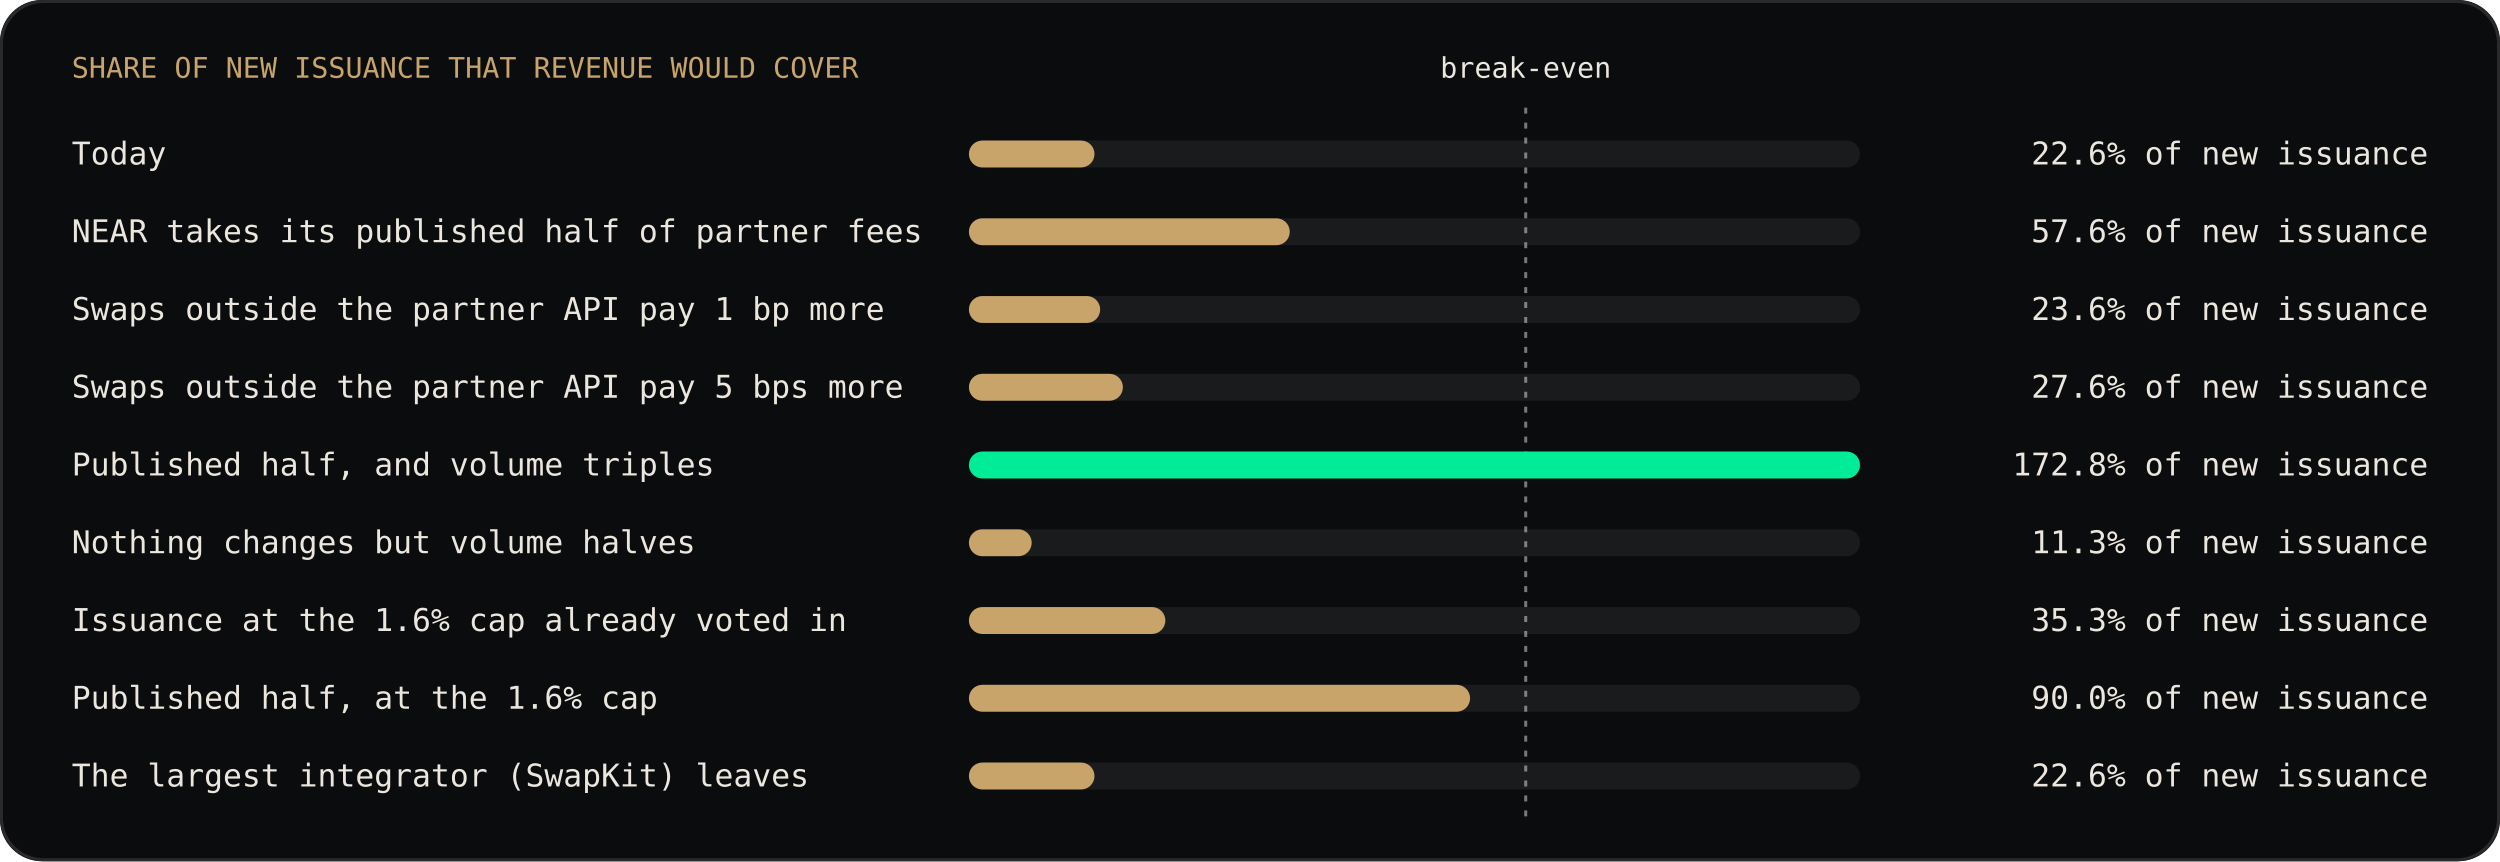
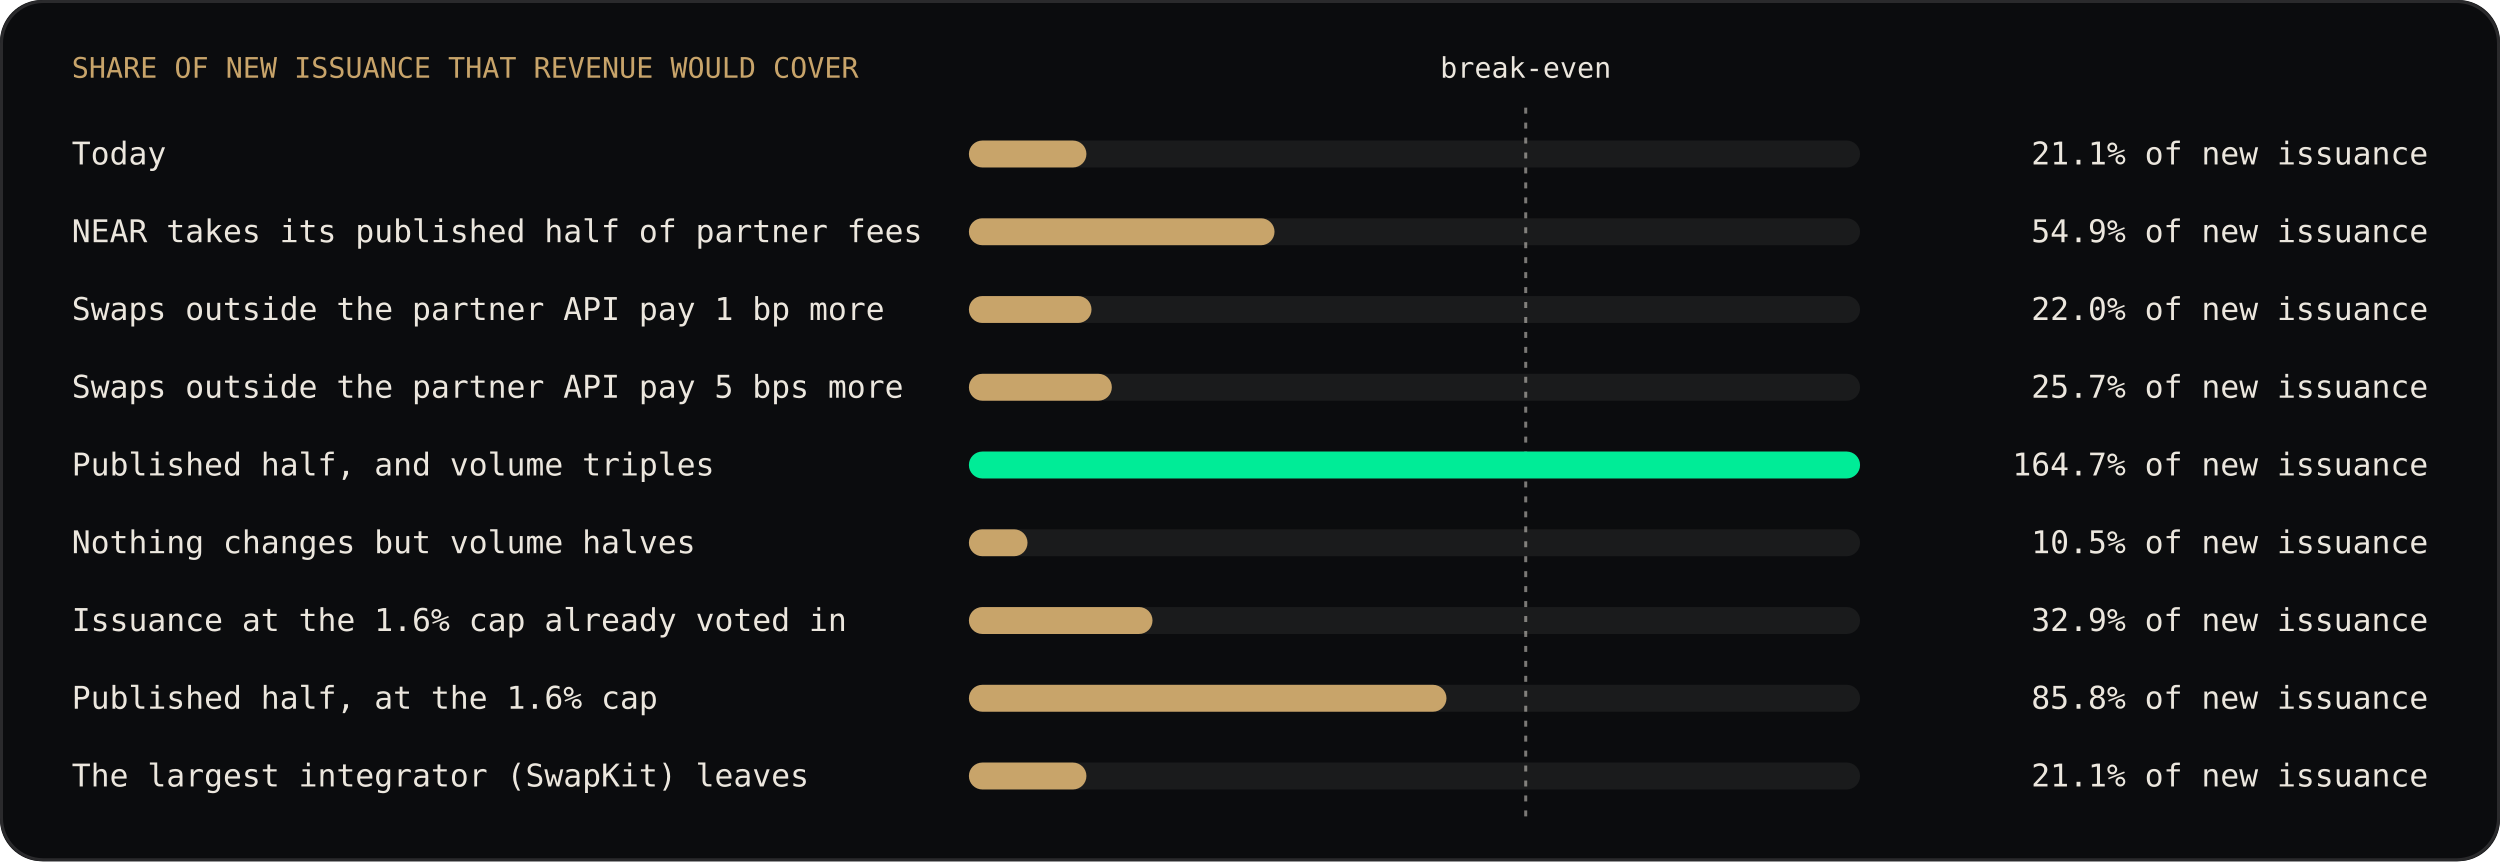
<svg xmlns="http://www.w3.org/2000/svg" viewBox="0 0 836 288" width="836" height="288" font-family="'JetBrains Mono', ui-monospace, SFMono-Regular, Menlo, Consolas, monospace" font-size="9">
  <rect width="836" height="288" rx="14" fill="#0b0c0e" />
  <rect x="0.5" y="0.5" width="835" height="287" rx="14" fill="none" stroke="#2a2a2c" />
  <text x="24.0" y="26.0" fill="#c8a46a" font-size="9.5" font-weight="500" text-anchor="start">SHARE OF NEW ISSUANCE THAT REVENUE WOULD COVER</text>
  <line x1="510.2" x2="510.2" y1="36.0" y2="274.0" stroke="#ece7de" stroke-opacity="0.5" stroke-dasharray="2 3" />
  <text x="510.2" y="26.0" fill="#ece7de" font-size="9.5" font-weight="400" text-anchor="middle">break-even</text>
  <text x="24.0" y="55.0" fill="#ece7de" font-size="10.5" font-weight="400" text-anchor="start">Today</text>
  <rect x="324.0" y="47.0" width="298.0" height="9" rx="4.5" fill="#ece7de" fill-opacity="0.07" />
-   <rect x="324.0" y="47.0" width="42.0" height="9" rx="4.5" fill="#c8a46a" />
-   <text x="812.0" y="55.0" fill="#ece7de" font-size="10.5" font-weight="400" text-anchor="end">22.6% of new issuance</text>
+   <rect x="324.0" y="47.0" width="39.3" height="9" rx="4.5" fill="#c8a46a" />
+   <text x="812.0" y="55.0" fill="#ece7de" font-size="10.5" font-weight="400" text-anchor="end">21.1% of new issuance</text>
  <text x="24.0" y="81.0" fill="#ece7de" font-size="10.5" font-weight="400" text-anchor="start">NEAR takes its published half of partner fees</text>
  <rect x="324.0" y="73.0" width="298.0" height="9" rx="4.5" fill="#ece7de" fill-opacity="0.07" />
-   <rect x="324.0" y="73.0" width="107.3" height="9" rx="4.5" fill="#c8a46a" />
-   <text x="812.0" y="81.0" fill="#ece7de" font-size="10.5" font-weight="400" text-anchor="end">57.6% of new issuance</text>
+   <rect x="324.0" y="73.0" width="102.2" height="9" rx="4.5" fill="#c8a46a" />
+   <text x="812.0" y="81.0" fill="#ece7de" font-size="10.5" font-weight="400" text-anchor="end">54.9% of new issuance</text>
  <text x="24.0" y="107.0" fill="#ece7de" font-size="10.5" font-weight="400" text-anchor="start">Swaps outside the partner API pay 1 bp more</text>
  <rect x="324.0" y="99.0" width="298.0" height="9" rx="4.5" fill="#ece7de" fill-opacity="0.07" />
-   <rect x="324.0" y="99.0" width="43.9" height="9" rx="4.5" fill="#c8a46a" />
-   <text x="812.0" y="107.0" fill="#ece7de" font-size="10.5" font-weight="400" text-anchor="end">23.6% of new issuance</text>
+   <rect x="324.0" y="99.0" width="41.0" height="9" rx="4.5" fill="#c8a46a" />
+   <text x="812.0" y="107.0" fill="#ece7de" font-size="10.5" font-weight="400" text-anchor="end">22.0% of new issuance</text>
  <text x="24.0" y="133.0" fill="#ece7de" font-size="10.5" font-weight="400" text-anchor="start">Swaps outside the partner API pay 5 bps more</text>
  <rect x="324.0" y="125.0" width="298.0" height="9" rx="4.5" fill="#ece7de" fill-opacity="0.07" />
-   <rect x="324.0" y="125.0" width="51.5" height="9" rx="4.5" fill="#c8a46a" />
-   <text x="812.0" y="133.0" fill="#ece7de" font-size="10.5" font-weight="400" text-anchor="end">27.6% of new issuance</text>
+   <rect x="324.0" y="125.0" width="47.8" height="9" rx="4.5" fill="#c8a46a" />
+   <text x="812.0" y="133.0" fill="#ece7de" font-size="10.5" font-weight="400" text-anchor="end">25.7% of new issuance</text>
  <text x="24.0" y="159.0" fill="#ece7de" font-size="10.5" font-weight="400" text-anchor="start">Published half, and volume triples</text>
  <rect x="324.0" y="151.0" width="298.0" height="9" rx="4.5" fill="#ece7de" fill-opacity="0.07" />
  <rect x="324.0" y="151.0" width="298.0" height="9" rx="4.5" fill="#00ec97" />
-   <text x="812.0" y="159.0" fill="#ece7de" font-size="10.5" font-weight="400" text-anchor="end">172.8% of new issuance</text>
+   <text x="812.0" y="159.0" fill="#ece7de" font-size="10.5" font-weight="400" text-anchor="end">164.7% of new issuance</text>
  <text x="24.0" y="185.0" fill="#ece7de" font-size="10.5" font-weight="400" text-anchor="start">Nothing changes but volume halves</text>
  <rect x="324.0" y="177.0" width="298.0" height="9" rx="4.5" fill="#ece7de" fill-opacity="0.07" />
-   <rect x="324.0" y="177.0" width="21.0" height="9" rx="4.5" fill="#c8a46a" />
-   <text x="812.0" y="185.0" fill="#ece7de" font-size="10.5" font-weight="400" text-anchor="end">11.3% of new issuance</text>
+   <rect x="324.0" y="177.0" width="19.6" height="9" rx="4.5" fill="#c8a46a" />
+   <text x="812.0" y="185.0" fill="#ece7de" font-size="10.5" font-weight="400" text-anchor="end">10.5% of new issuance</text>
  <text x="24.0" y="211.0" fill="#ece7de" font-size="10.5" font-weight="400" text-anchor="start">Issuance at the 1.6% cap already voted in</text>
  <rect x="324.0" y="203.0" width="298.0" height="9" rx="4.5" fill="#ece7de" fill-opacity="0.07" />
-   <rect x="324.0" y="203.0" width="65.7" height="9" rx="4.5" fill="#c8a46a" />
-   <text x="812.0" y="211.0" fill="#ece7de" font-size="10.5" font-weight="400" text-anchor="end">35.3% of new issuance</text>
+   <rect x="324.0" y="203.0" width="61.4" height="9" rx="4.5" fill="#c8a46a" />
+   <text x="812.0" y="211.0" fill="#ece7de" font-size="10.5" font-weight="400" text-anchor="end">32.9% of new issuance</text>
  <text x="24.0" y="237.0" fill="#ece7de" font-size="10.5" font-weight="400" text-anchor="start">Published half, at the 1.6% cap</text>
  <rect x="324.0" y="229.0" width="298.0" height="9" rx="4.5" fill="#ece7de" fill-opacity="0.07" />
-   <rect x="324.0" y="229.0" width="167.6" height="9" rx="4.5" fill="#c8a46a" />
-   <text x="812.0" y="237.0" fill="#ece7de" font-size="10.5" font-weight="400" text-anchor="end">90.0% of new issuance</text>
+   <rect x="324.0" y="229.0" width="159.7" height="9" rx="4.5" fill="#c8a46a" />
+   <text x="812.0" y="237.0" fill="#ece7de" font-size="10.5" font-weight="400" text-anchor="end">85.8% of new issuance</text>
  <text x="24.0" y="263.0" fill="#ece7de" font-size="10.5" font-weight="400" text-anchor="start">The largest integrator (SwapKit) leaves</text>
  <rect x="324.0" y="255.0" width="298.0" height="9" rx="4.5" fill="#ece7de" fill-opacity="0.07" />
-   <rect x="324.0" y="255.0" width="42.0" height="9" rx="4.5" fill="#c8a46a" />
-   <text x="812.0" y="263.0" fill="#ece7de" font-size="10.5" font-weight="400" text-anchor="end">22.6% of new issuance</text>
+   <rect x="324.0" y="255.0" width="39.3" height="9" rx="4.5" fill="#c8a46a" />
+   <text x="812.0" y="263.0" fill="#ece7de" font-size="10.5" font-weight="400" text-anchor="end">21.1% of new issuance</text>
</svg>
